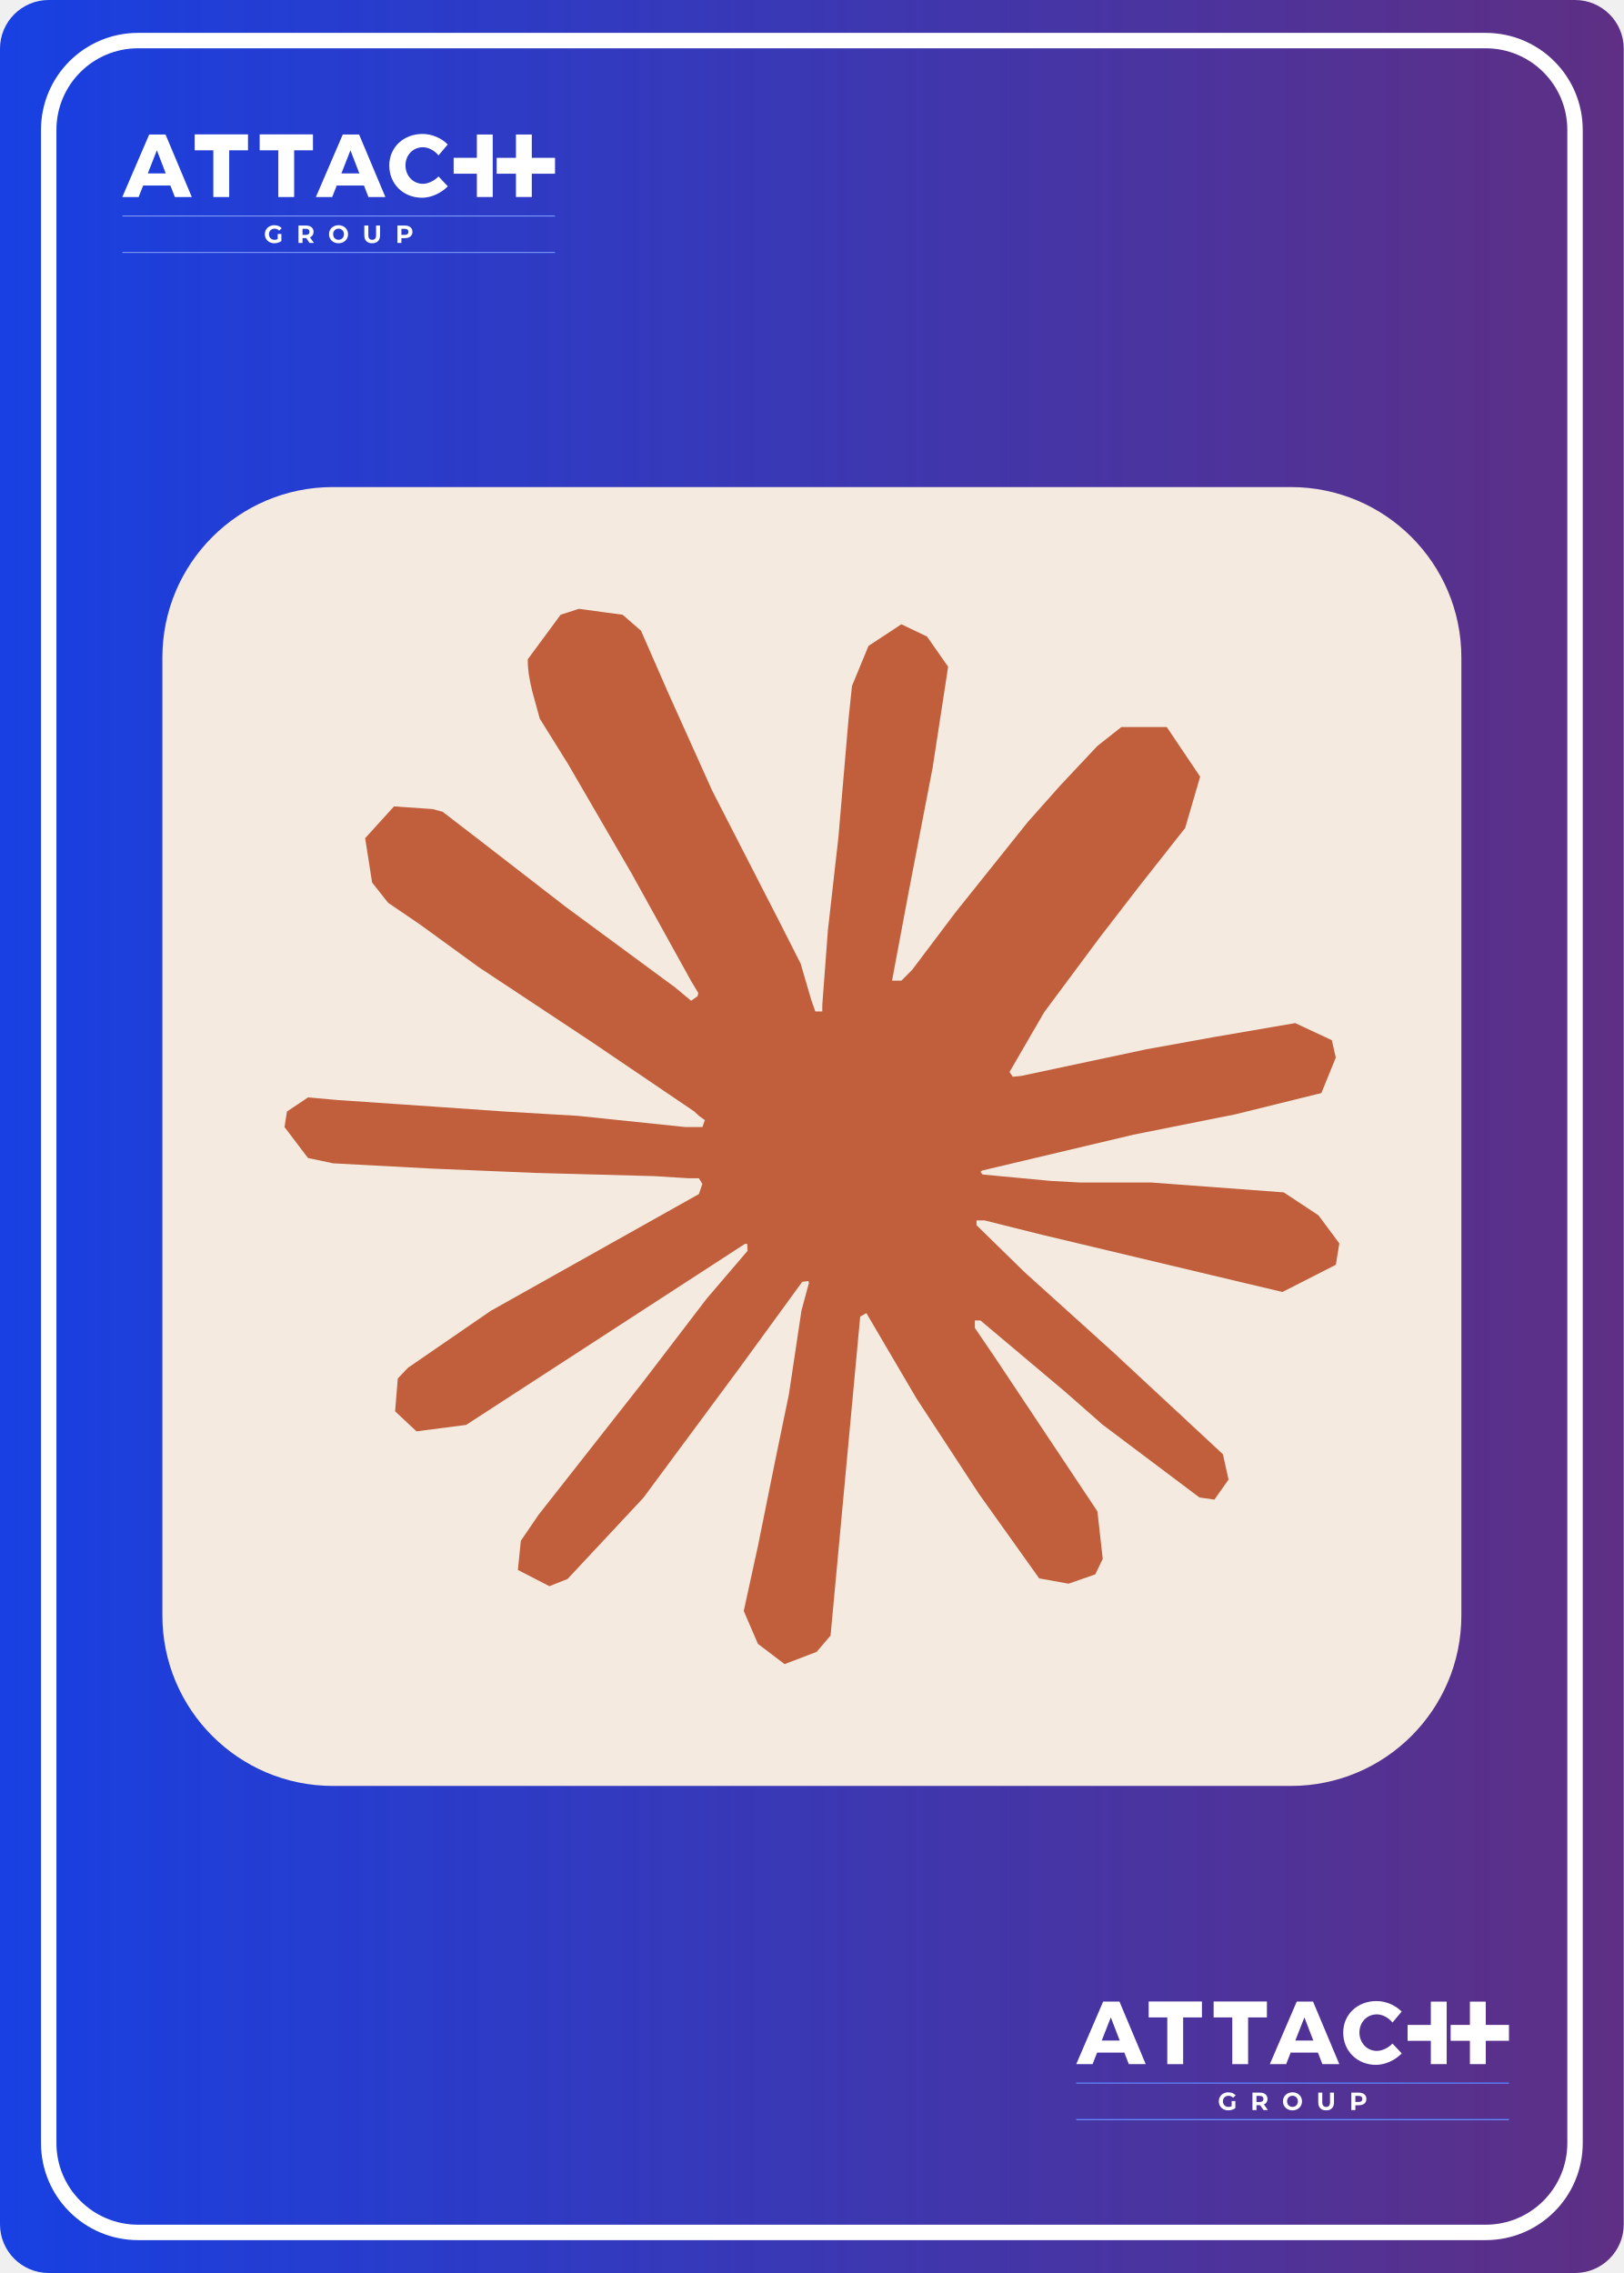
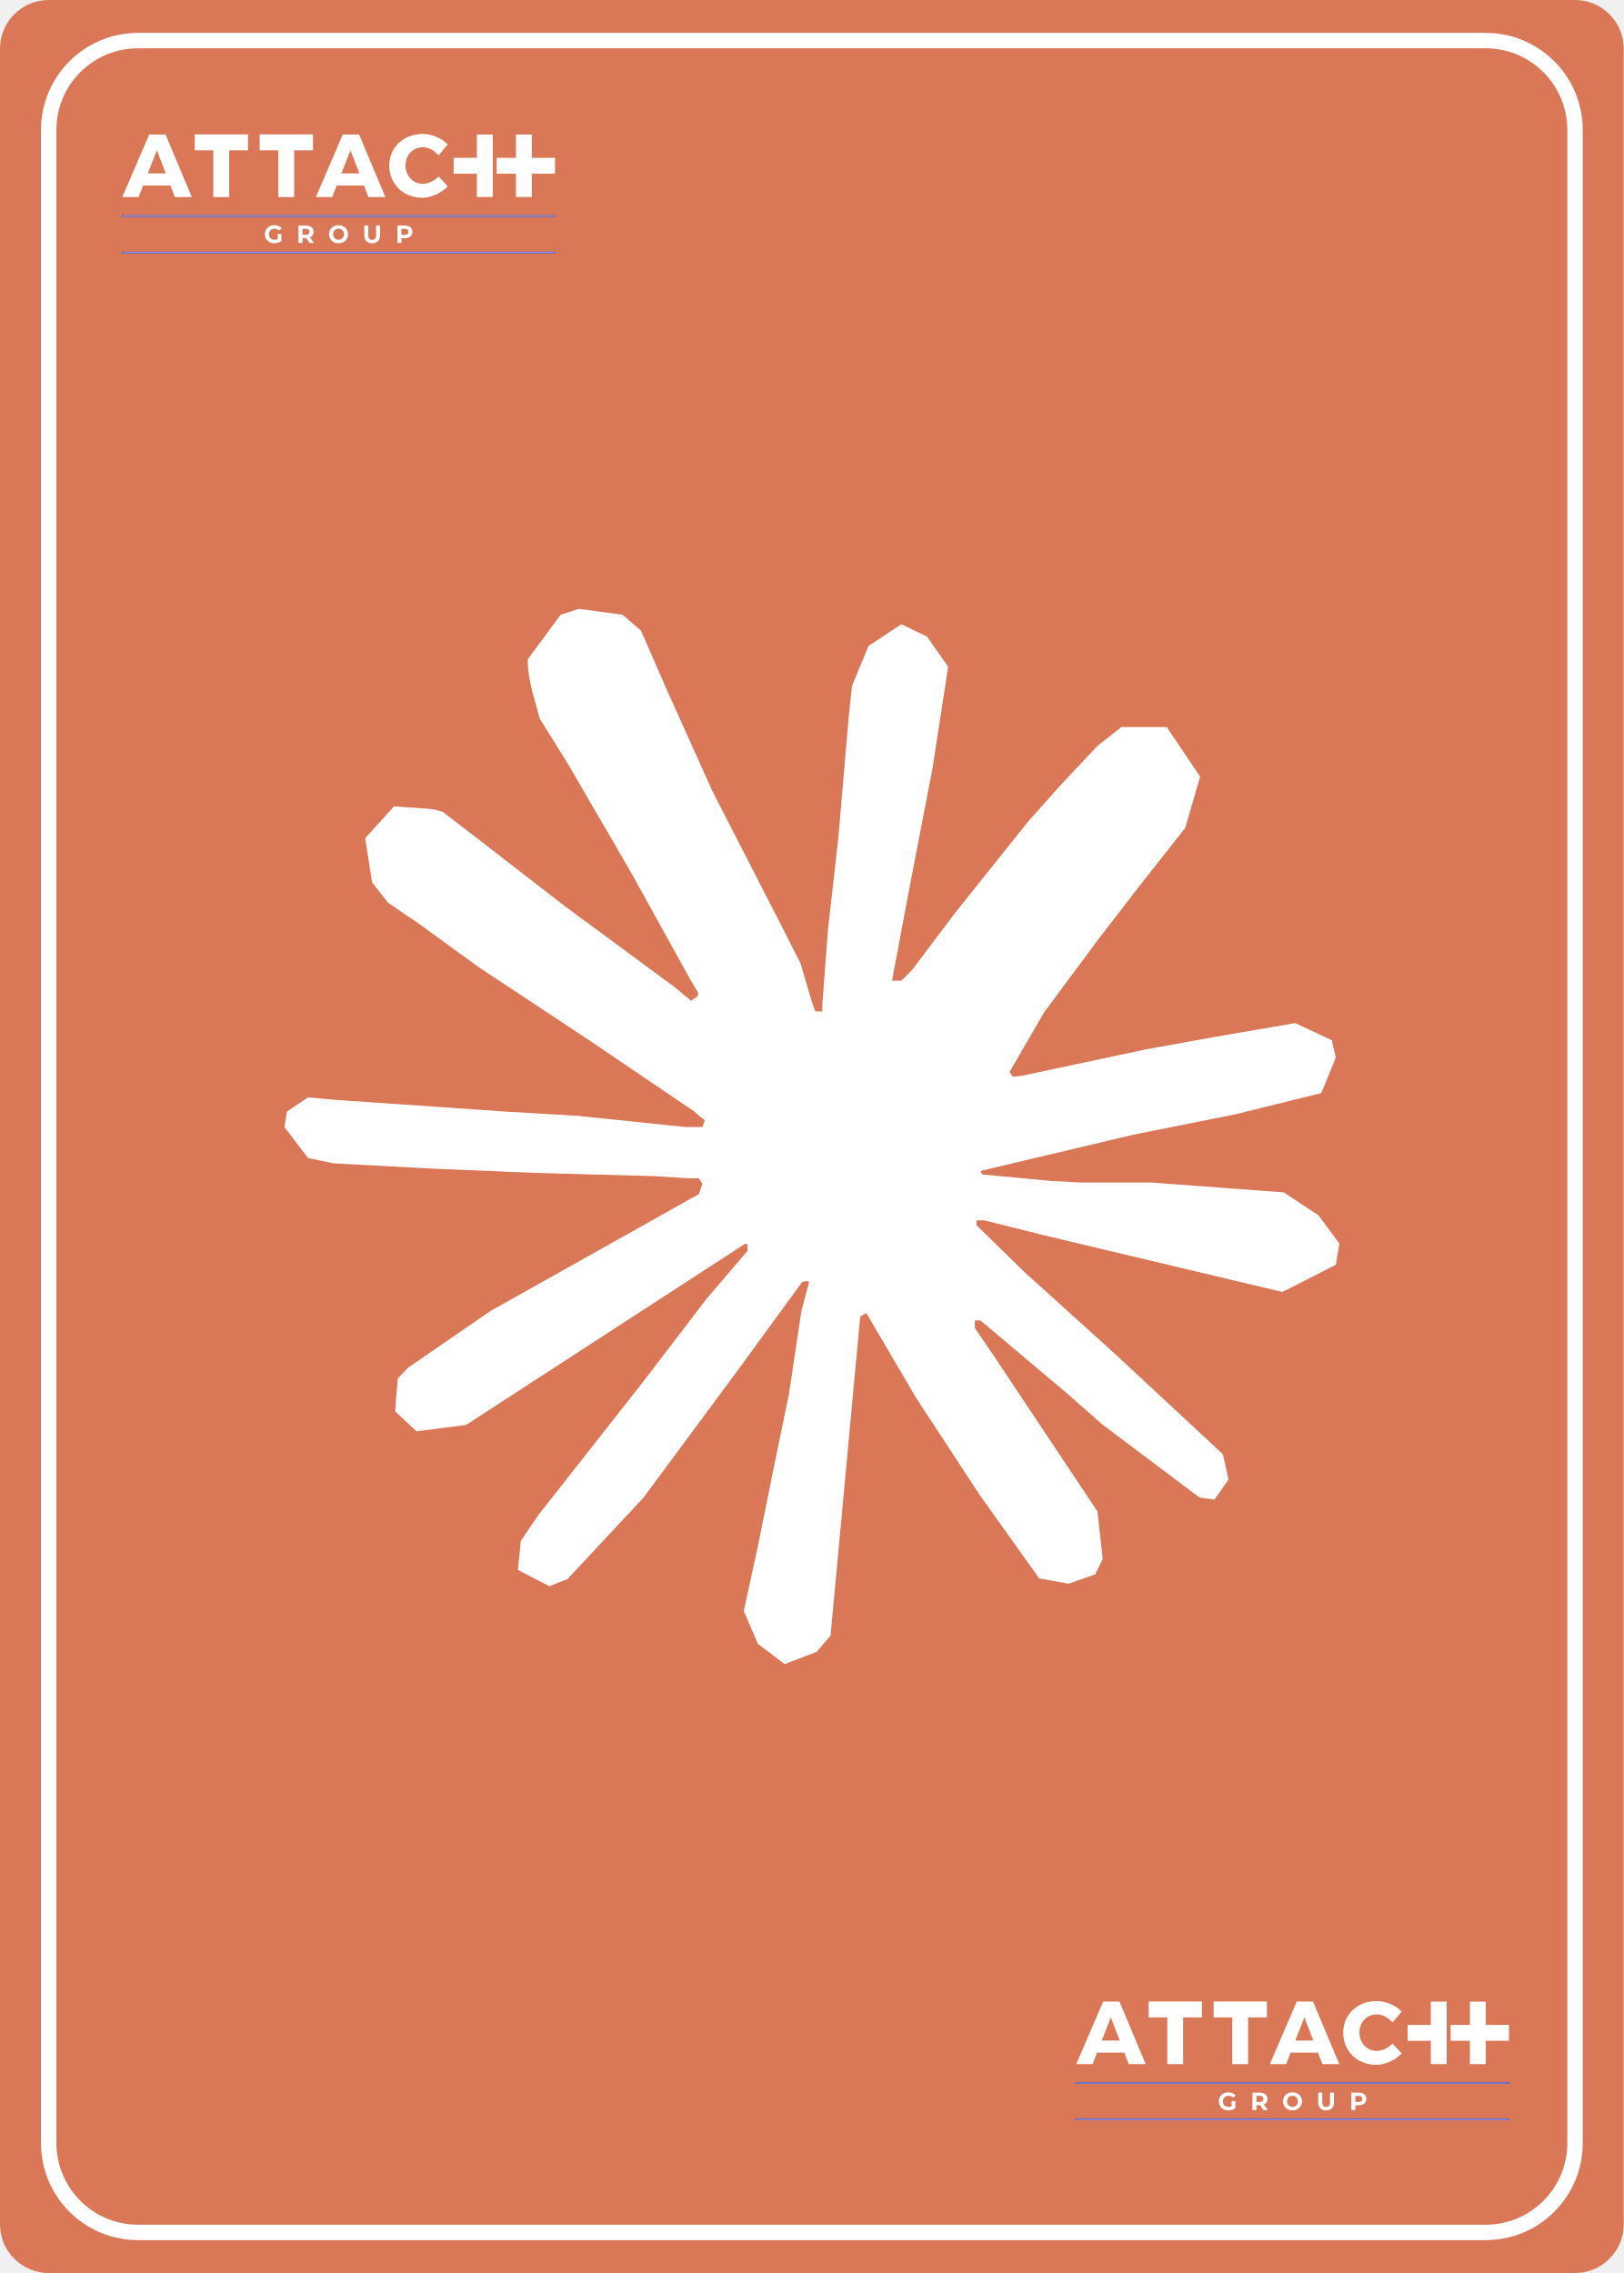
<svg xmlns="http://www.w3.org/2000/svg" viewBox="0 0 400 560" width="600" height="840" role="img">
  <defs>
    <filter id="mono" color-interpolation-filters="sRGB">
      <feColorMatrix type="matrix" values="0 0 0 0 0 0 0 0 0 0 0 0 0 0 0 0 0 0 1 0" />
    </filter>
    <linearGradient id="card-border" x1="0" y1="0" x2="1" y2="0">
      <stop stop-color="#003dff" />
      <stop offset="1" stop-color="#7716a3" />
    </linearGradient>
    <linearGradient id="attach-surface" x1="0" y1="0" x2="1" y2="0">
      <stop stop-color="#1840e2" />
      <stop offset="1" stop-color="#5e2f84" />
    </linearGradient>
    <clipPath id="card-cut">
      <rect width="400" height="560" rx="12" />
    </clipPath>
  </defs>
-   <rect width="400" height="560" rx="12" fill="url(#attach-surface)" />
+   <rect width="400" height="560" rx="12" fill="#d97757" />
  <g transform="translate(30 33) scale(.65)">
    <path d="M59.097 37.906H60.489V40.584C60.131 40.856 59.719 41.063 59.249 41.208C58.779 41.353 58.305 41.426 57.827 41.426C57.144 41.426 56.529 41.281 55.983 40.987C55.437 40.693 55.01 40.29 54.699 39.771C54.388 39.252 54.232 38.665 54.232 38.011C54.232 37.358 54.388 36.771 54.699 36.252C55.01 35.733 55.44 35.327 55.99 35.036C56.54 34.742 57.162 34.597 57.853 34.597C58.428 34.597 58.952 34.695 59.422 34.891C59.892 35.087 60.287 35.37 60.609 35.74L59.632 36.647C59.162 36.15 58.594 35.903 57.929 35.903C57.509 35.903 57.137 35.99 56.811 36.168C56.486 36.346 56.232 36.593 56.048 36.912C55.867 37.231 55.777 37.602 55.777 38.015C55.777 38.429 55.867 38.788 56.048 39.111C56.229 39.43 56.482 39.681 56.804 39.862C57.126 40.044 57.495 40.131 57.907 40.131C58.344 40.131 58.739 40.036 59.093 39.847V37.914L59.097 37.906Z" fill="#ffffff" />
    <path d="M71.168 41.313L69.899 39.474H68.499V41.313H66.977V34.709H69.826C70.409 34.709 70.915 34.807 71.346 35.003C71.776 35.199 72.105 35.475 72.336 35.834C72.568 36.194 72.684 36.618 72.684 37.108C72.684 37.598 72.568 38.022 72.333 38.378C72.098 38.733 71.765 39.006 71.331 39.194L72.807 41.317H71.172L71.168 41.313ZM70.781 36.252C70.543 36.052 70.195 35.954 69.736 35.954H68.496V38.255H69.736C70.192 38.255 70.543 38.153 70.781 37.953C71.02 37.754 71.139 37.471 71.139 37.104C71.139 36.738 71.02 36.447 70.781 36.252Z" fill="#ffffff" />
    <path d="M80.301 40.983C79.751 40.689 79.324 40.279 79.013 39.761C78.702 39.242 78.547 38.657 78.547 38.011C78.547 37.366 78.702 36.782 79.013 36.263C79.324 35.744 79.751 35.337 80.301 35.04C80.851 34.746 81.466 34.597 82.149 34.597C82.833 34.597 83.447 34.746 83.993 35.04C84.54 35.334 84.966 35.744 85.281 36.263C85.596 36.782 85.751 37.366 85.751 38.011C85.751 38.657 85.596 39.242 85.281 39.761C84.966 40.279 84.54 40.686 83.993 40.983C83.447 41.277 82.833 41.426 82.149 41.426C81.466 41.426 80.851 41.277 80.301 40.983ZM83.201 39.855C83.516 39.677 83.762 39.427 83.939 39.104C84.117 38.784 84.207 38.418 84.207 38.008C84.207 37.598 84.117 37.235 83.939 36.912C83.762 36.593 83.516 36.343 83.201 36.161C82.887 35.983 82.536 35.892 82.149 35.892C81.762 35.892 81.408 35.983 81.097 36.161C80.782 36.339 80.536 36.589 80.359 36.912C80.182 37.231 80.091 37.598 80.091 38.008C80.091 38.418 80.182 38.781 80.359 39.104C80.536 39.423 80.782 39.673 81.097 39.855C81.411 40.033 81.762 40.123 82.149 40.123C82.536 40.123 82.887 40.033 83.201 39.855Z" fill="#ffffff" />
    <path d="M92.703 40.642C92.178 40.12 91.918 39.376 91.918 38.407V34.709H93.441V38.349C93.441 39.532 93.929 40.123 94.909 40.123C95.386 40.123 95.748 39.982 96.001 39.695C96.251 39.408 96.377 38.962 96.377 38.352V34.713H97.882V38.41C97.882 39.379 97.621 40.123 97.097 40.646C96.573 41.168 95.842 41.429 94.902 41.429C93.961 41.429 93.231 41.168 92.706 40.646L92.703 40.642Z" fill="#ffffff" />
    <path d="M108.826 35.004C109.256 35.2 109.585 35.475 109.817 35.835C110.048 36.194 110.164 36.618 110.164 37.108C110.164 37.598 110.048 38.015 109.817 38.378C109.585 38.741 109.253 39.017 108.826 39.209C108.396 39.401 107.889 39.496 107.307 39.496H105.98V41.317H104.457V34.713H107.307C107.889 34.713 108.396 34.811 108.826 35.007V35.004ZM108.265 37.95C108.504 37.75 108.623 37.471 108.623 37.105C108.623 36.738 108.504 36.448 108.265 36.252C108.027 36.052 107.679 35.954 107.22 35.954H105.98V38.248H107.22C107.676 38.248 108.027 38.15 108.265 37.95Z" fill="#ffffff" />
    <path d="M8.102 19.546L6.38 23.915H0.199L10.395 0.203H16.572L26.532 23.915H20.116L18.427 19.546H8.094H8.102ZM13.299 6.197L9.856 14.971H16.677L13.299 6.197Z" fill="#ffffff" />
    <path d="M81.465 19.546L79.744 23.915H73.566L83.762 0.203H89.939L99.899 23.915H93.483L91.794 19.546H81.462H81.465ZM86.666 6.197L83.223 14.971H90.044L86.666 6.197Z" fill="#ffffff" />
    <path d="M123.527 3.995L120.048 8.128C118.496 6.23 116.2 5.044 114.106 5.044C110.359 5.044 107.52 8.026 107.52 11.919C107.52 15.813 110.355 18.897 114.106 18.897C116.098 18.897 118.395 17.812 120.048 16.118L123.559 19.844C121.028 22.453 117.277 24.18 113.802 24.18C106.677 24.18 101.375 18.93 101.375 11.985C101.375 5.04 106.814 0 114.008 0C117.52 0 121.165 1.557 123.531 3.995H123.527Z" fill="#ffffff" />
    <path d="M72.455 0.167V6.201H65.331V23.915H59.327V6.201H52.264V0.167H72.455Z" fill="#ffffff" />
    <path d="M47.834 0.167V6.201H40.709V23.915H34.695V6.201H27.643V0.167H47.834Z" fill="#ffffff" />
    <path d="M140.586 23.904H134.578V15.072H125.775V9.049H134.578V0.214H140.586V23.904Z" fill="#ffffff" />
    <path d="M164.196 9.049L164.2 15.072H155.397V23.904H149.39V15.072H142.088V9.049H149.39V0.214H155.397V9.049H164.196Z" fill="#ffffff" />
    <path d="M164.299 30.916V31.28H0.1V30.916H164.299Z" fill="#ffffff" stroke="#1840e2" stroke-width="0.2" />
    <path d="M164.299 44.737V45.101H0.1V44.737H164.299Z" fill="#ffffff" stroke="#1840e2" stroke-width="0.2" />
  </g>
  <g transform="translate(265 493) scale(.65)">
    <path d="M59.097 37.906H60.489V40.584C60.131 40.856 59.719 41.063 59.249 41.208C58.779 41.353 58.305 41.426 57.827 41.426C57.144 41.426 56.529 41.281 55.983 40.987C55.437 40.693 55.01 40.29 54.699 39.771C54.388 39.252 54.232 38.665 54.232 38.011C54.232 37.358 54.388 36.771 54.699 36.252C55.01 35.733 55.44 35.327 55.99 35.036C56.54 34.742 57.162 34.597 57.853 34.597C58.428 34.597 58.952 34.695 59.422 34.891C59.892 35.087 60.287 35.37 60.609 35.74L59.632 36.647C59.162 36.15 58.594 35.903 57.929 35.903C57.509 35.903 57.137 35.99 56.811 36.168C56.486 36.346 56.232 36.593 56.048 36.912C55.867 37.231 55.777 37.602 55.777 38.015C55.777 38.429 55.867 38.788 56.048 39.111C56.229 39.43 56.482 39.681 56.804 39.862C57.126 40.044 57.495 40.131 57.907 40.131C58.344 40.131 58.739 40.036 59.093 39.847V37.914L59.097 37.906Z" fill="#ffffff" />
    <path d="M71.168 41.313L69.899 39.474H68.499V41.313H66.977V34.709H69.826C70.409 34.709 70.915 34.807 71.346 35.003C71.776 35.199 72.105 35.475 72.336 35.834C72.568 36.194 72.684 36.618 72.684 37.108C72.684 37.598 72.568 38.022 72.333 38.378C72.098 38.733 71.765 39.006 71.331 39.194L72.807 41.317H71.172L71.168 41.313ZM70.781 36.252C70.543 36.052 70.195 35.954 69.736 35.954H68.496V38.255H69.736C70.192 38.255 70.543 38.153 70.781 37.953C71.02 37.754 71.139 37.471 71.139 37.104C71.139 36.738 71.02 36.447 70.781 36.252Z" fill="#ffffff" />
    <path d="M80.301 40.983C79.751 40.689 79.324 40.279 79.013 39.761C78.702 39.242 78.547 38.657 78.547 38.011C78.547 37.366 78.702 36.782 79.013 36.263C79.324 35.744 79.751 35.337 80.301 35.04C80.851 34.746 81.466 34.597 82.149 34.597C82.833 34.597 83.447 34.746 83.993 35.04C84.54 35.334 84.966 35.744 85.281 36.263C85.596 36.782 85.751 37.366 85.751 38.011C85.751 38.657 85.596 39.242 85.281 39.761C84.966 40.279 84.54 40.686 83.993 40.983C83.447 41.277 82.833 41.426 82.149 41.426C81.466 41.426 80.851 41.277 80.301 40.983ZM83.201 39.855C83.516 39.677 83.762 39.427 83.939 39.104C84.117 38.784 84.207 38.418 84.207 38.008C84.207 37.598 84.117 37.235 83.939 36.912C83.762 36.593 83.516 36.343 83.201 36.161C82.887 35.983 82.536 35.892 82.149 35.892C81.762 35.892 81.408 35.983 81.097 36.161C80.782 36.339 80.536 36.589 80.359 36.912C80.182 37.231 80.091 37.598 80.091 38.008C80.091 38.418 80.182 38.781 80.359 39.104C80.536 39.423 80.782 39.673 81.097 39.855C81.411 40.033 81.762 40.123 82.149 40.123C82.536 40.123 82.887 40.033 83.201 39.855Z" fill="#ffffff" />
    <path d="M92.703 40.642C92.178 40.12 91.918 39.376 91.918 38.407V34.709H93.441V38.349C93.441 39.532 93.929 40.123 94.909 40.123C95.386 40.123 95.748 39.982 96.001 39.695C96.251 39.408 96.377 38.962 96.377 38.352V34.713H97.882V38.41C97.882 39.379 97.621 40.123 97.097 40.646C96.573 41.168 95.842 41.429 94.902 41.429C93.961 41.429 93.231 41.168 92.706 40.646L92.703 40.642Z" fill="#ffffff" />
    <path d="M108.826 35.004C109.256 35.2 109.585 35.475 109.817 35.835C110.048 36.194 110.164 36.618 110.164 37.108C110.164 37.598 110.048 38.015 109.817 38.378C109.585 38.741 109.253 39.017 108.826 39.209C108.396 39.401 107.889 39.496 107.307 39.496H105.98V41.317H104.457V34.713H107.307C107.889 34.713 108.396 34.811 108.826 35.007V35.004ZM108.265 37.95C108.504 37.75 108.623 37.471 108.623 37.105C108.623 36.738 108.504 36.448 108.265 36.252C108.027 36.052 107.679 35.954 107.22 35.954H105.98V38.248H107.22C107.676 38.248 108.027 38.15 108.265 37.95Z" fill="#ffffff" />
    <path d="M8.102 19.546L6.38 23.915H0.199L10.395 0.203H16.572L26.532 23.915H20.116L18.427 19.546H8.094H8.102ZM13.299 6.197L9.856 14.971H16.677L13.299 6.197Z" fill="#ffffff" />
    <path d="M81.465 19.546L79.744 23.915H73.566L83.762 0.203H89.939L99.899 23.915H93.483L91.794 19.546H81.462H81.465ZM86.666 6.197L83.223 14.971H90.044L86.666 6.197Z" fill="#ffffff" />
    <path d="M123.527 3.995L120.048 8.128C118.496 6.23 116.2 5.044 114.106 5.044C110.359 5.044 107.52 8.026 107.52 11.919C107.52 15.813 110.355 18.897 114.106 18.897C116.098 18.897 118.395 17.812 120.048 16.118L123.559 19.844C121.028 22.453 117.277 24.18 113.802 24.18C106.677 24.18 101.375 18.93 101.375 11.985C101.375 5.04 106.814 0 114.008 0C117.52 0 121.165 1.557 123.531 3.995H123.527Z" fill="#ffffff" />
    <path d="M72.455 0.167V6.201H65.331V23.915H59.327V6.201H52.264V0.167H72.455Z" fill="#ffffff" />
    <path d="M47.834 0.167V6.201H40.709V23.915H34.695V6.201H27.643V0.167H47.834Z" fill="#ffffff" />
    <path d="M140.586 23.904H134.578V15.072H125.775V9.049H134.578V0.214H140.586V23.904Z" fill="#ffffff" />
    <path d="M164.196 9.049L164.2 15.072H155.397V23.904H149.39V15.072H142.088V9.049H149.39V0.214H155.397V9.049H164.196Z" fill="#ffffff" />
    <path d="M164.299 30.916V31.28H0.1V30.916H164.299Z" fill="#ffffff" stroke="#1840e2" stroke-width="0.2" />
    <path d="M164.299 44.737V45.101H0.1V44.737H164.299Z" fill="#ffffff" stroke="#1840e2" stroke-width="0.2" />
  </g>
-   <rect x="40" y="120" width="320" height="320" rx="42" fill="#f4eadf" />
-   <svg role="img" viewBox="0 0 24 24" x="70" y="150" width="260" height="260" fill="#c15f3c">
+   <svg role="img" viewBox="0 0 24 24" x="70" y="150" width="260" height="260" fill="#ffffff">
    <path d="m4.714 15.956 4.717-2.647.079-.231-.079-.128h-.231l-.789-.049-2.696-.073-2.337-.097-2.265-.121-.571-.121-.534-.704.055-.352.48-.322.686.061 1.518.103 2.277.158 1.651.097 2.447.255h.389l.055-.158-.134-.097-.103-.097L6.973 9.836l-2.55-1.688-1.336-.971-.723-.492-.364-.461-.158-1.008.656-.723.88.061.225.061.892.686 1.906 1.475 2.489 1.834.364.303.146-.103.018-.073-.164-.273-1.354-2.447-1.445-2.489-.643-1.032-.17-.619c-.061-.255-.103-.467-.103-.729L6.287.134 6.7 0l.996.134.419.364.619 1.415 1.002 2.228 1.554 3.03.455.898.243.832.091.255h.158v-.146l.128-1.706.237-2.095.231-2.696.079-.759.376-.911.747-.492.583.279.48.686-.067.443-.285 1.852-.559 2.902-.364 1.943h.212l.243-.243.984-1.305 1.651-2.064.729-.82.85-.905.546-.431h1.032l.759 1.129-.34 1.166-1.062 1.348-.88 1.141-1.263 1.7-.789 1.36.073.109.188-.018 2.853-.607 1.542-.279 1.84-.316.832.389.091.395-.328.807-1.967.486-2.307.461-3.436.814-.043.03.049.061 1.548.146.662.036h1.621l3.018.225.789.522.474.638-.079.486-1.214.619-1.639-.389-3.825-.911-1.311-.328h-.182v.109l1.093 1.069 2.003 1.809 2.507 2.331.128.577-.322.455-.34-.049-2.204-1.657-.85-.747-1.925-1.621h-.128v.17l.443.65 2.344 3.521.121 1.081-.17.352-.607.212-.668-.121-1.372-1.925L14.38 17.959l-1.141-1.943-.14.079-.674 7.255-.316.37-.729.279-.607-.461-.322-.747.322-1.475.389-1.925.316-1.53.285-1.9.17-.631-.012-.043-.14.018-1.433 1.967-2.18 2.945-1.724 1.846-.413.164-.716-.37.067-.662.401-.589 2.386-3.036 1.439-1.882.929-1.087-.006-.158h-.055l-6.338 4.116-1.129.146-.486-.455.061-.747.231-.243 1.906-1.311Z" />
  </svg>
  <rect x="12" y="10" width="376" height="540" rx="22" fill="none" stroke="#ffffff" stroke-width="3.8" />
</svg>
